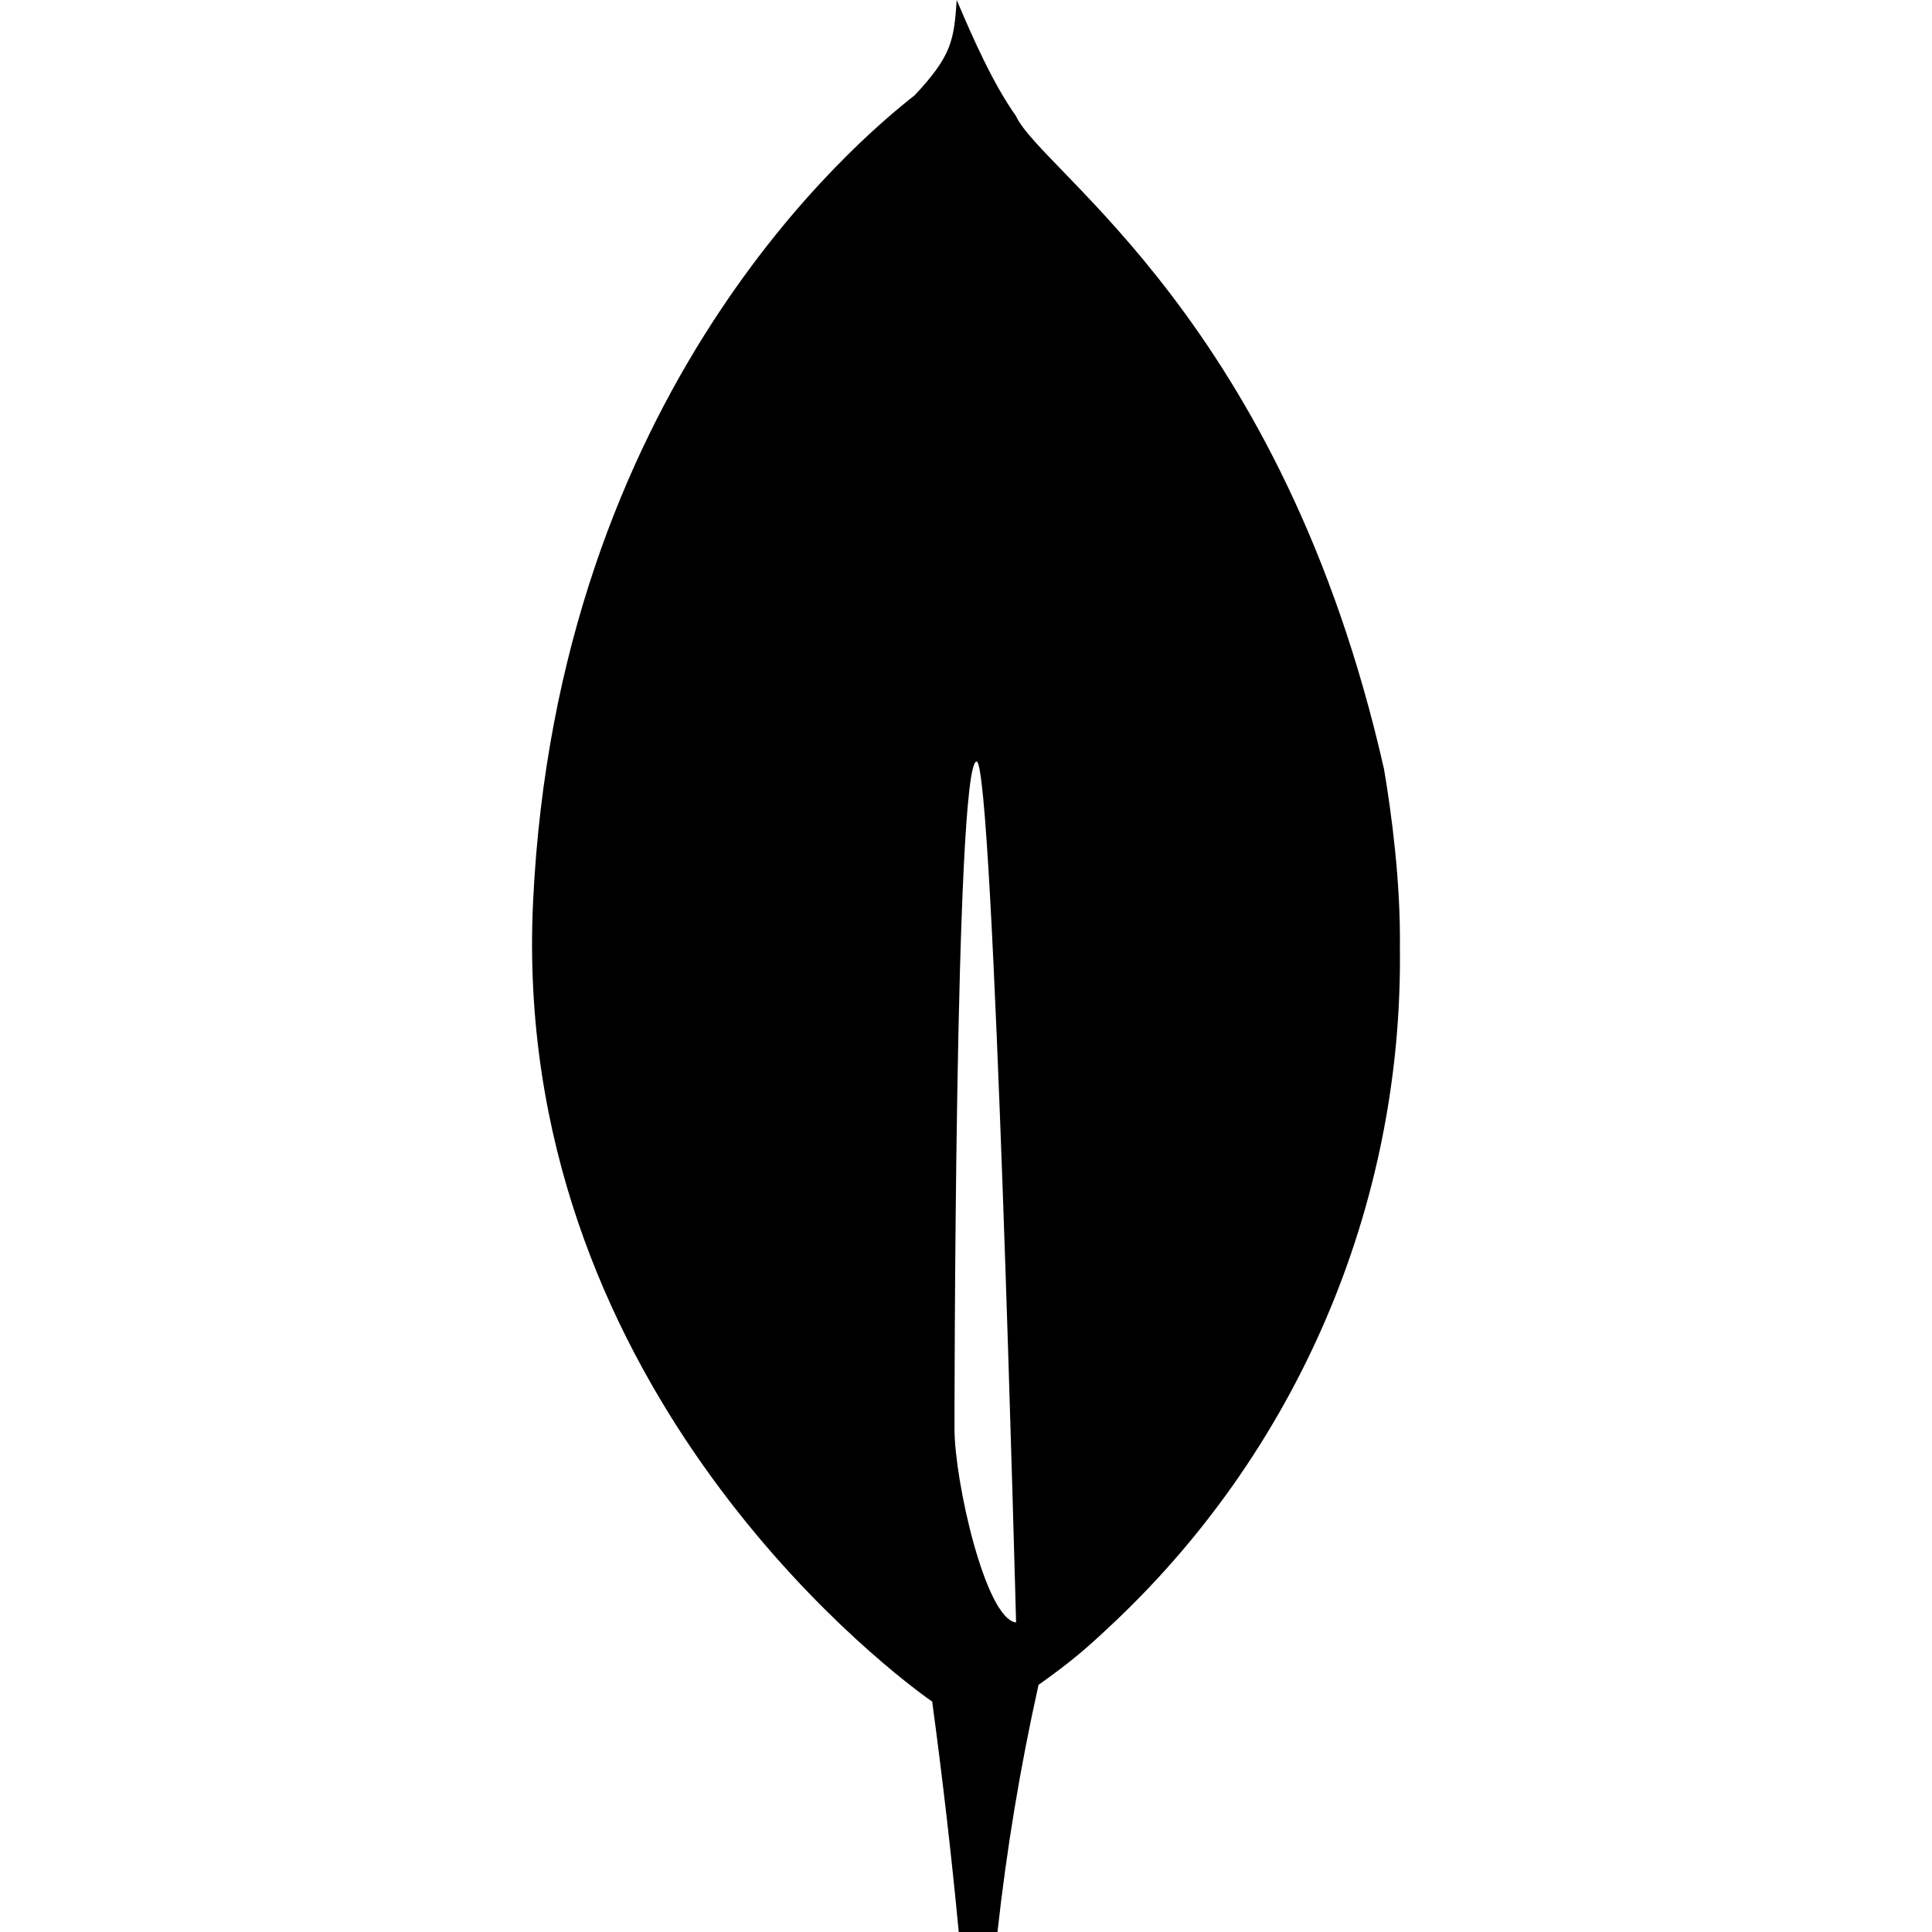
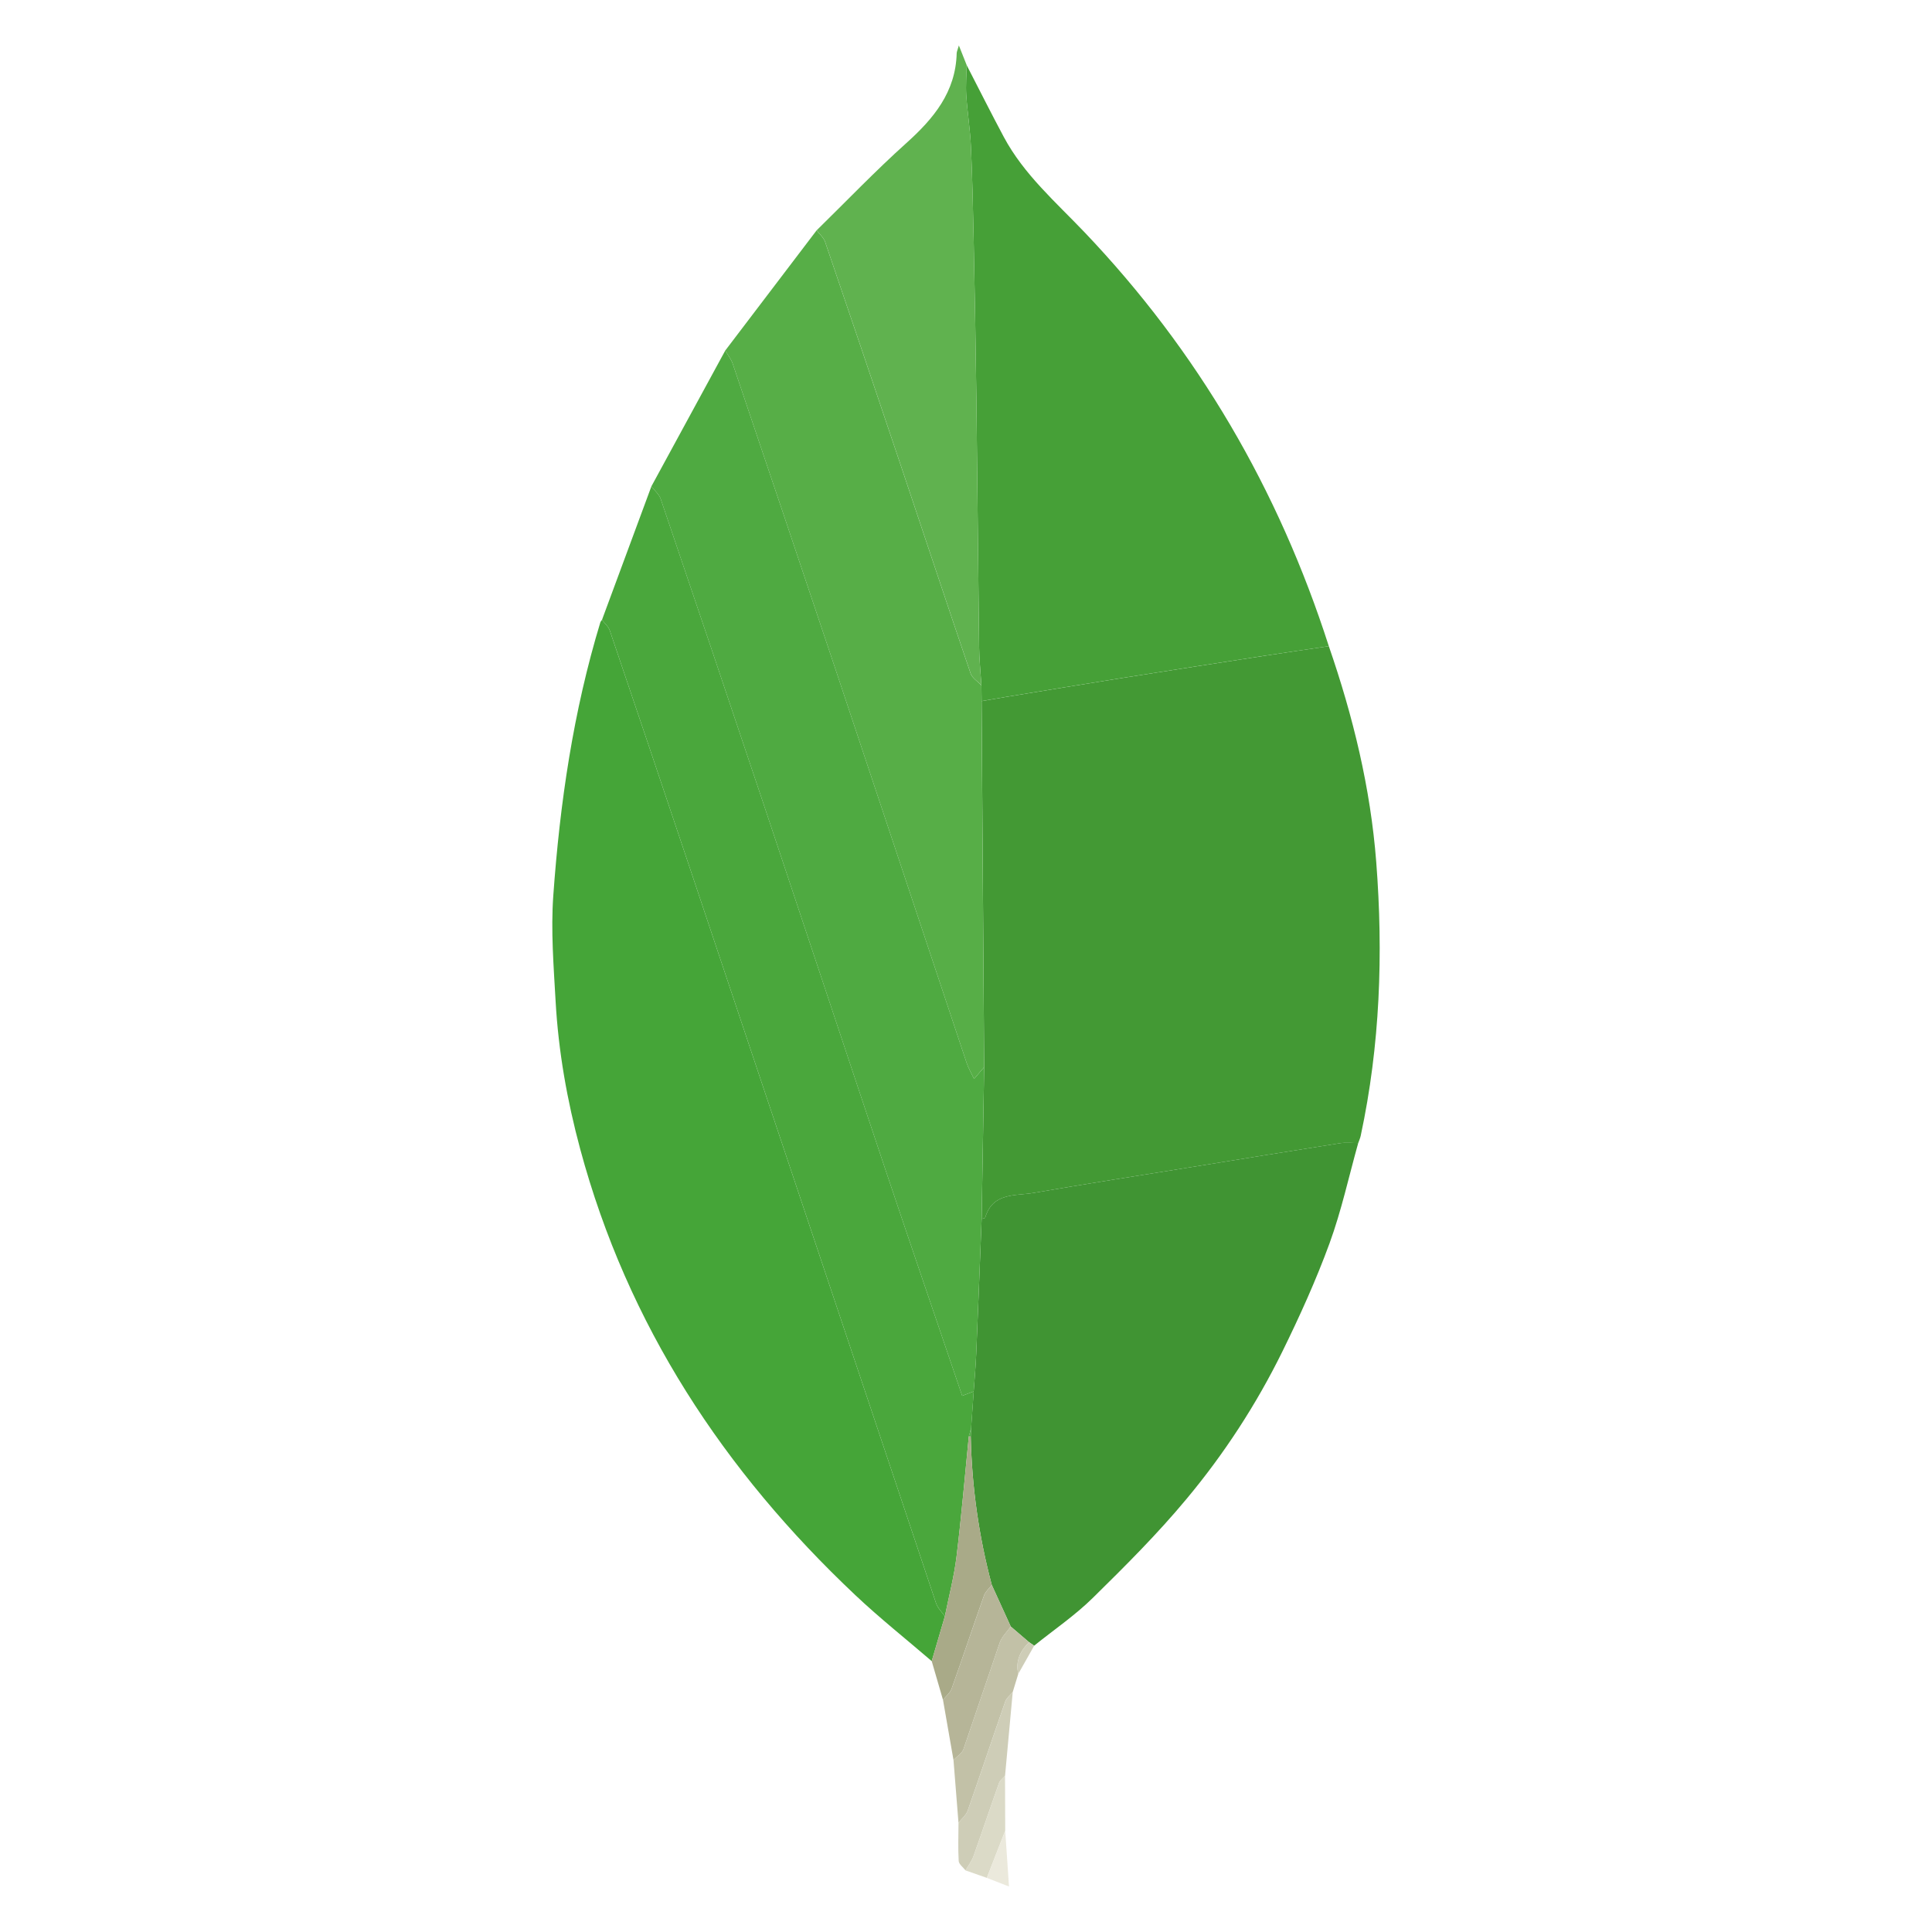
- <svg xmlns="http://www.w3.org/2000/svg" role="img" viewBox="0 0 24 24">
-   <path d="M17.193 9.555c-1.264-5.58-4.252-7.414-4.573-8.115-.28-.394-.53-.954-.735-1.44-.036.495-.055.685-.523 1.184-.723.566-4.438 3.682-4.74 10.02-.282 5.912 4.27 9.435 4.888 9.884l.07.05A73.49 73.49 0 0111.91 24h.481c.114-1.032.284-2.056.51-3.07.417-.296.604-.463.85-.693a11.342 11.342 0 003.639-8.464c.01-.814-.103-1.662-.197-2.218zm-5.336 8.195s0-8.291.275-8.29c.213 0 .49 10.695.49 10.695-.381-.045-.765-1.76-.765-2.405z" />
+ <svg xmlns="http://www.w3.org/2000/svg" width="1em" height="1em" viewBox="0 0 128 128">
+   <path fill="#439934" fill-rule="evenodd" d="M88.038 42.812c1.605 4.643 2.761 9.383 3.141 14.296c.472 6.095.256 12.147-1.029 18.142c-.035.165-.109.32-.164.48c-.403.001-.814-.049-1.208.012c-3.329.523-6.655 1.065-9.981 1.604c-3.438.557-6.881 1.092-10.313 1.687c-1.216.21-2.721-.041-3.212 1.641c-.014.046-.154.054-.235.08l.166-10.051l-.169-24.252l1.602-.275c2.62-.429 5.24-.864 7.862-1.281c3.129-.497 6.261-.98 9.392-1.465c1.381-.215 2.764-.412 4.148-.618" clip-rule="evenodd" />
+   <path fill="#45a538" fill-rule="evenodd" d="M61.729 110.054c-1.69-1.453-3.439-2.842-5.059-4.37c-8.717-8.222-15.093-17.899-18.233-29.566c-.865-3.211-1.442-6.474-1.627-9.792c-.13-2.322-.318-4.665-.154-6.975c.437-6.144 1.325-12.229 3.127-18.147l.099-.138c.175.233.427.439.516.702q2.638 7.77 5.242 15.551c5.458 16.3 10.909 32.604 16.376 48.9c.107.318.384.579.583.866z" clip-rule="evenodd" />
+   <path fill="#46a037" fill-rule="evenodd" d="M88.038 42.812c-1.384.206-2.768.403-4.149.616c-3.131.485-6.263.968-9.392 1.465c-2.622.417-5.242.852-7.862 1.281l-1.602.275l-.012-1.045c-.053-.859-.144-1.717-.154-2.576c-.069-5.478-.112-10.956-.18-16.434c-.042-3.429-.105-6.857-.175-10.285c-.043-2.13-.089-4.261-.185-6.388c-.052-1.143-.236-2.28-.311-3.423c-.042-.657.016-1.319.029-1.979c.817 1.583 1.616 3.178 2.456 4.749c1.327 2.484 3.441 4.314 5.344 6.311c7.523 7.892 12.864 17.068 16.193 27.433" clip-rule="evenodd" />
+   <path fill="#409433" fill-rule="evenodd" d="M65.036 80.753c.081-.026.222-.034.235-.08c.491-1.682 1.996-1.431 3.212-1.641c3.432-.594 6.875-1.13 10.313-1.687c3.326-.539 6.652-1.081 9.981-1.604c.394-.062.805-.011 1.208-.012c-.622 2.22-1.112 4.488-1.901 6.647c-.896 2.449-1.98 4.839-3.131 7.182a49 49 0 0 1-6.353 9.763c-1.919 2.308-4.058 4.441-6.202 6.548c-1.185 1.165-2.582 2.114-3.882 3.161l-.337-.23l-1.214-1.038l-1.256-2.753a41.4 41.4 0 0 1-1.394-9.838l.023-.561l.171-2.426c.057-.828.133-1.655.168-2.485c.129-2.982.241-5.964.359-8.946" clip-rule="evenodd" />
+   <path fill="#4faa41" fill-rule="evenodd" d="M65.036 80.753c-.118 2.982-.23 5.964-.357 8.947c-.035.83-.111 1.657-.168 2.485l-.765.289c-1.699-5.002-3.399-9.951-5.062-14.913c-2.75-8.209-5.467-16.431-8.213-24.642a4499 4499 0 0 0-6.7-19.867c-.105-.31-.407-.552-.617-.826l4.896-9.002c.168.292.39.565.496.879a6168 6168 0 0 1 6.768 20.118c2.916 8.73 5.814 17.467 8.728 26.198c.116.349.308.671.491 1.062l.67-.78z" clip-rule="evenodd" />
+   <path fill="#4aa73c" fill-rule="evenodd" d="M43.155 32.227c.21.274.511.516.617.826a4499 4499 0 0 1 6.7 19.867c2.746 8.211 5.463 16.433 8.213 24.642c1.662 4.961 3.362 9.911 5.062 14.913l.765-.289l-.171 2.426l-.155.559c-.266 2.656-.49 5.318-.814 7.968c-.163 1.328-.509 2.632-.772 3.947c-.198-.287-.476-.548-.583-.866c-5.467-16.297-10.918-32.6-16.376-48.9a3889 3889 0 0 0-5.242-15.551c-.089-.263-.34-.469-.516-.702z" clip-rule="evenodd" />
+   <path fill="#57ae47" fill-rule="evenodd" d="m65.202 70.702l-.67.78c-.183-.391-.375-.714-.491-1.062c-2.913-8.731-5.812-17.468-8.728-26.198a6168 6168 0 0 0-6.768-20.118c-.105-.314-.327-.588-.496-.879l6.055-7.965c.191.255.463.482.562.769q2.52 7.382 5.003 14.778c1.547 4.604 3.071 9.215 4.636 13.813c.105.308.47.526.714.786l.012 1.045q.087 12.124.171 24.251" clip-rule="evenodd" />
+   <path fill="#60b24f" fill-rule="evenodd" d="M65.021 45.404c-.244-.26-.609-.478-.714-.786c-1.565-4.598-3.089-9.209-4.636-13.813q-2.483-7.395-5.003-14.778c-.099-.287-.371-.514-.562-.769c1.969-1.928 3.877-3.925 5.925-5.764c1.821-1.634 3.285-3.386 3.352-5.968c.003-.107.059-.214.145-.514l.519 1.306c-.013.661-.072 1.322-.029 1.979c.075 1.143.259 2.28.311 3.423c.096 2.127.142 4.258.185 6.388c.069 3.428.132 6.856.175 10.285c.067 5.478.111 10.956.18 16.434c.008.861.098 1.718.152 2.577" clip-rule="evenodd" />
+   <path fill="#a9aa88" fill-rule="evenodd" d="M62.598 107.085c.263-1.315.609-2.62.772-3.947c.325-2.649.548-5.312.814-7.968l.066-.01l.066.011a41.4 41.4 0 0 0 1.394 9.838c-.176.232-.425.439-.518.701c-.727 2.05-1.412 4.116-2.143 6.166c-.1.28-.378.498-.574.744l-.747-2.566z" clip-rule="evenodd" />
+   <path fill="#b6b598" fill-rule="evenodd" d="M62.476 112.621c.196-.246.475-.464.574-.744c.731-2.05 1.417-4.115 2.143-6.166c.093-.262.341-.469.518-.701l1.255 2.754c-.248.352-.59.669-.728 1.061l-2.404 7.059c-.099.283-.437.483-.663.722z" clip-rule="evenodd" />
+   <path fill="#c2c1a7" fill-rule="evenodd" d="M63.171 116.605c.227-.238.564-.439.663-.722l2.404-7.059c.137-.391.48-.709.728-1.061l1.215 1.037c-.587.58-.913 1.25-.717 2.097l-.369 1.208c-.168.207-.411.387-.494.624c-.839 2.403-1.64 4.819-2.485 7.222c-.107.305-.404.544-.614.812q-.164-2.079-.331-4.158" clip-rule="evenodd" />
+   <path fill="#cecdb7" fill-rule="evenodd" d="M63.503 120.763c.209-.269.506-.508.614-.812c.845-2.402 1.646-4.818 2.485-7.222c.083-.236.325-.417.494-.624l-.509 5.545c-.136.157-.333.294-.398.477c-.575 1.614-1.117 3.24-1.694 4.854c-.119.333-.347.627-.525.938c-.158-.207-.441-.407-.454-.623c-.051-.841-.016-1.688-.013-2.533" clip-rule="evenodd" />
+   <path fill="#dbdac7" fill-rule="evenodd" d="M63.969 123.919c.178-.312.406-.606.525-.938c.578-1.613 1.119-3.239 1.694-4.854c.065-.183.263-.319.398-.477l.012 3.64l-1.218 3.124z" clip-rule="evenodd" />
+   <path fill="#ebe9dc" fill-rule="evenodd" d="m65.38 124.415l1.218-3.124l.251 3.696z" clip-rule="evenodd" />
+   <path fill="#cecdb7" fill-rule="evenodd" d="M67.464 110.898c-.196-.847.129-1.518.717-2.097l.337.23z" clip-rule="evenodd" />
+   <path fill="#4faa41" fill-rule="evenodd" d="m64.316 95.172l-.066-.011l-.066.01l.155-.559z" clip-rule="evenodd" />
</svg>
